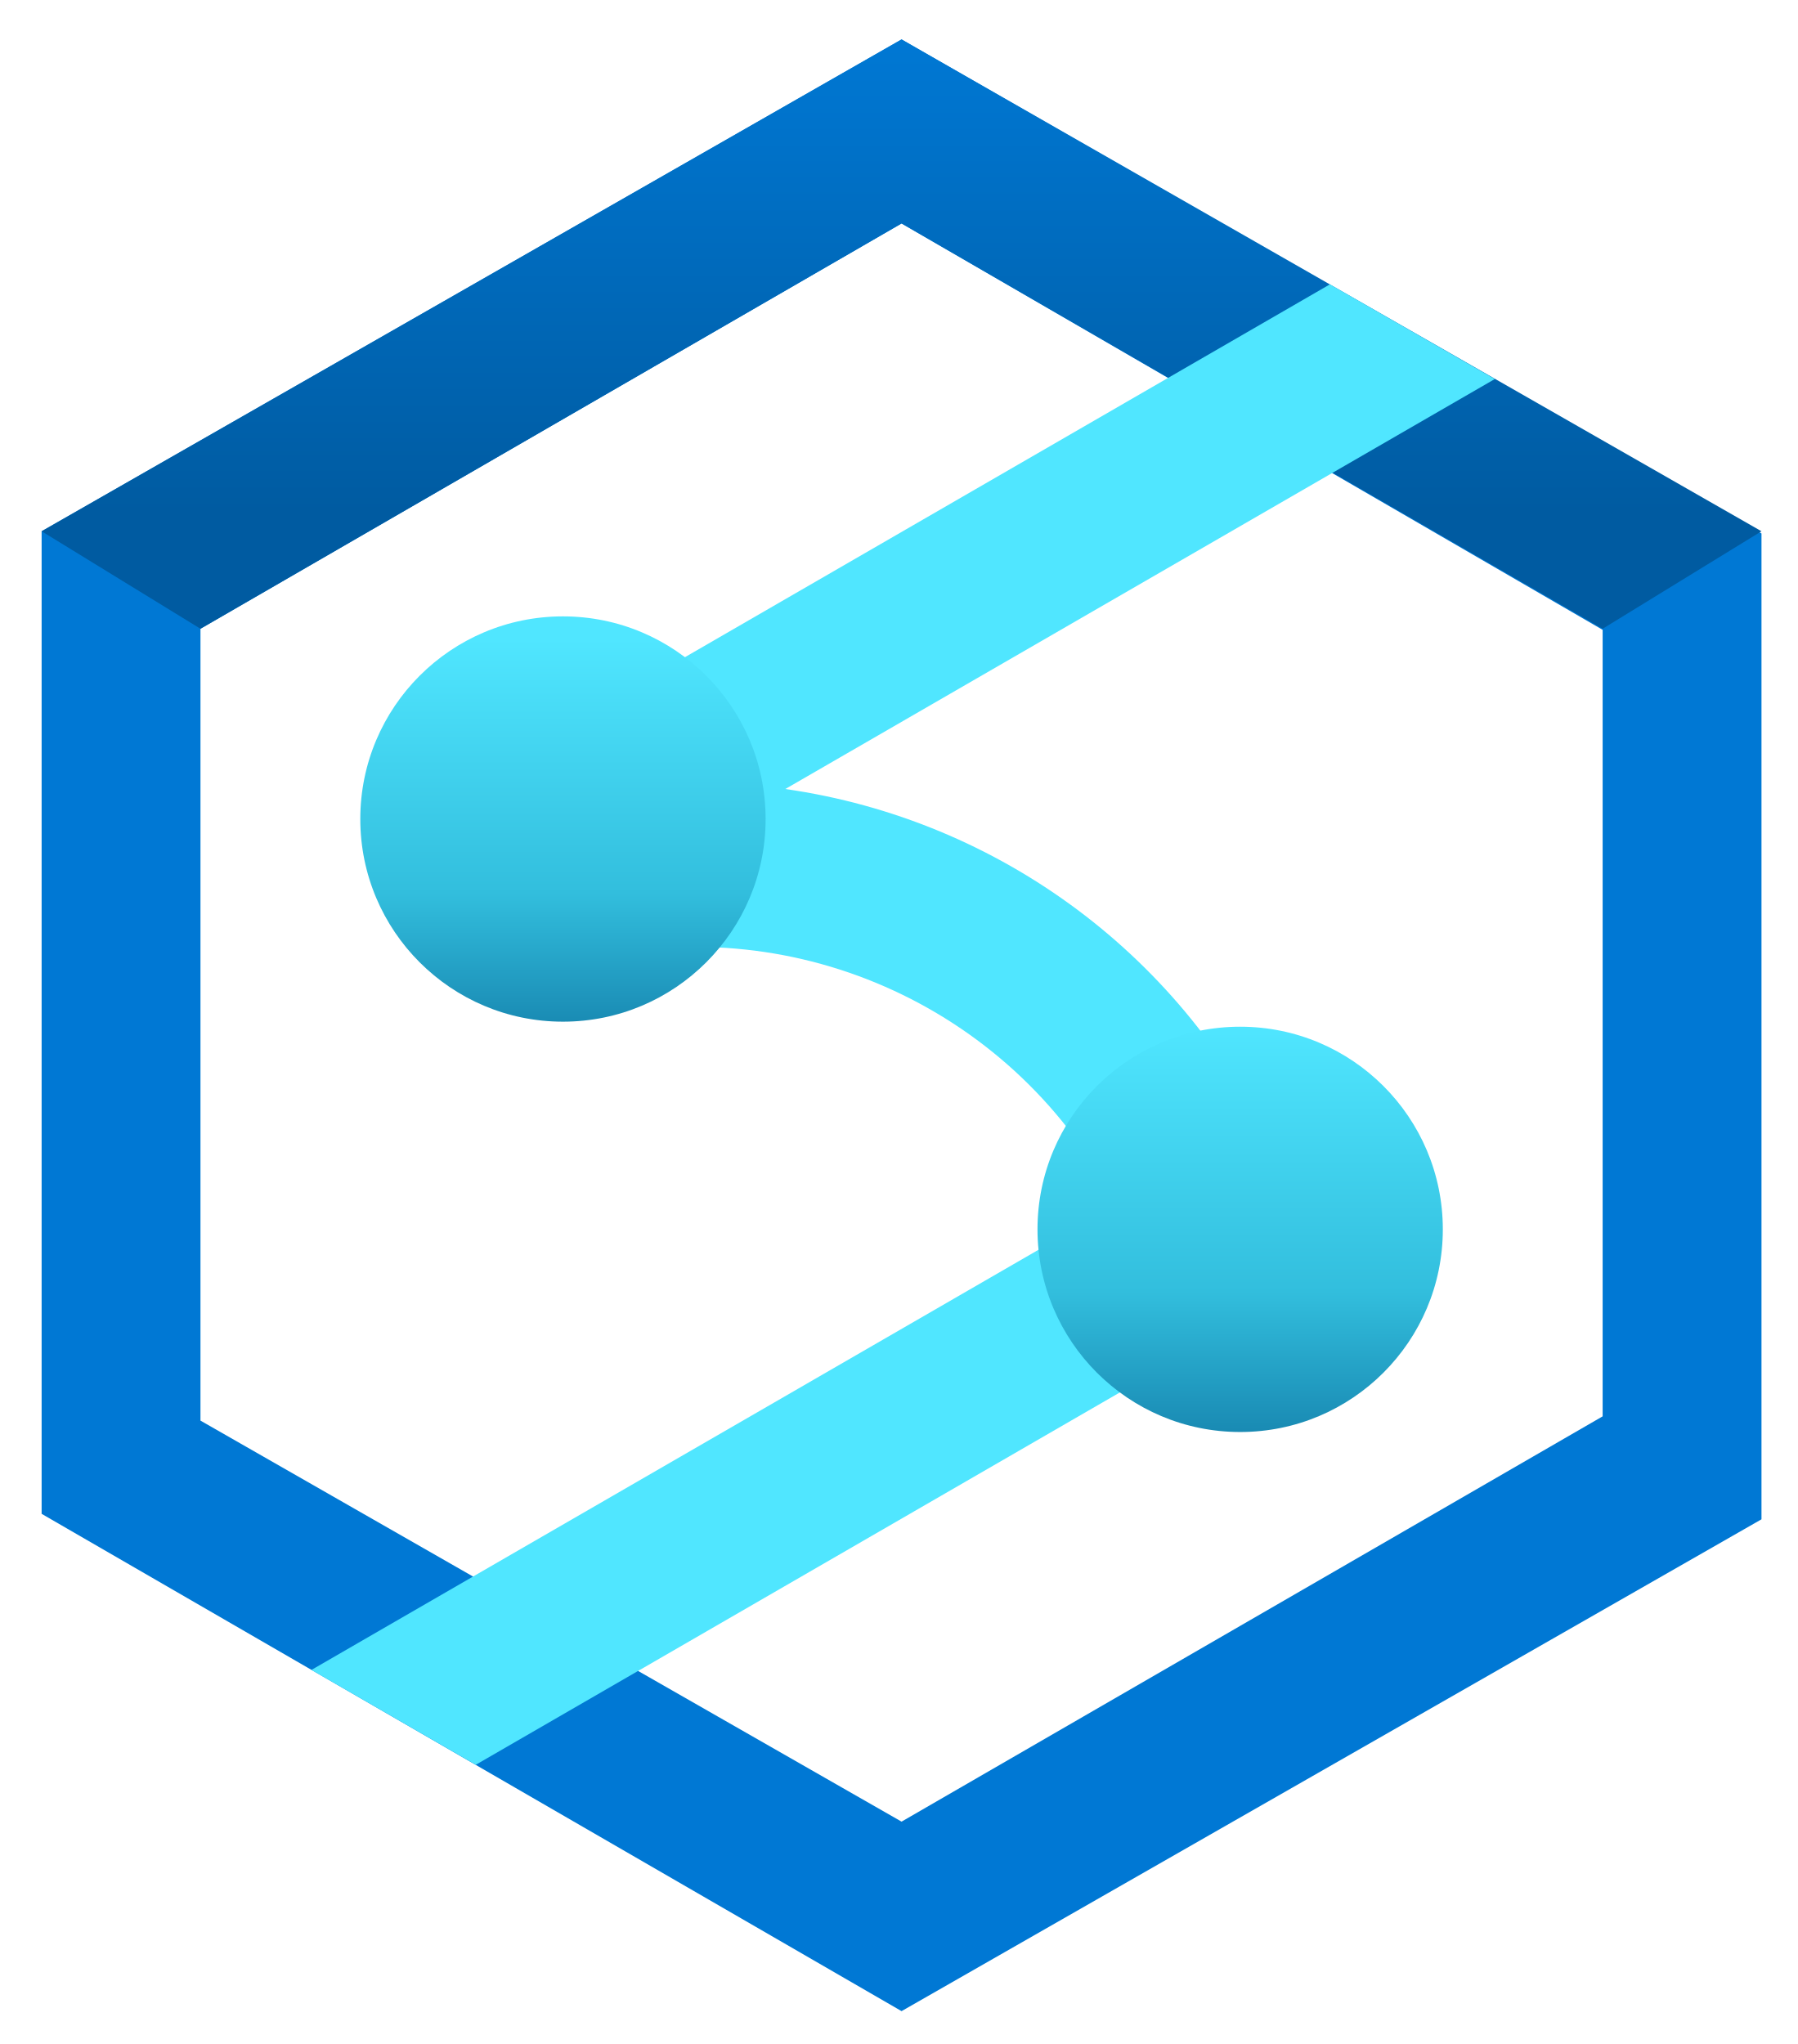
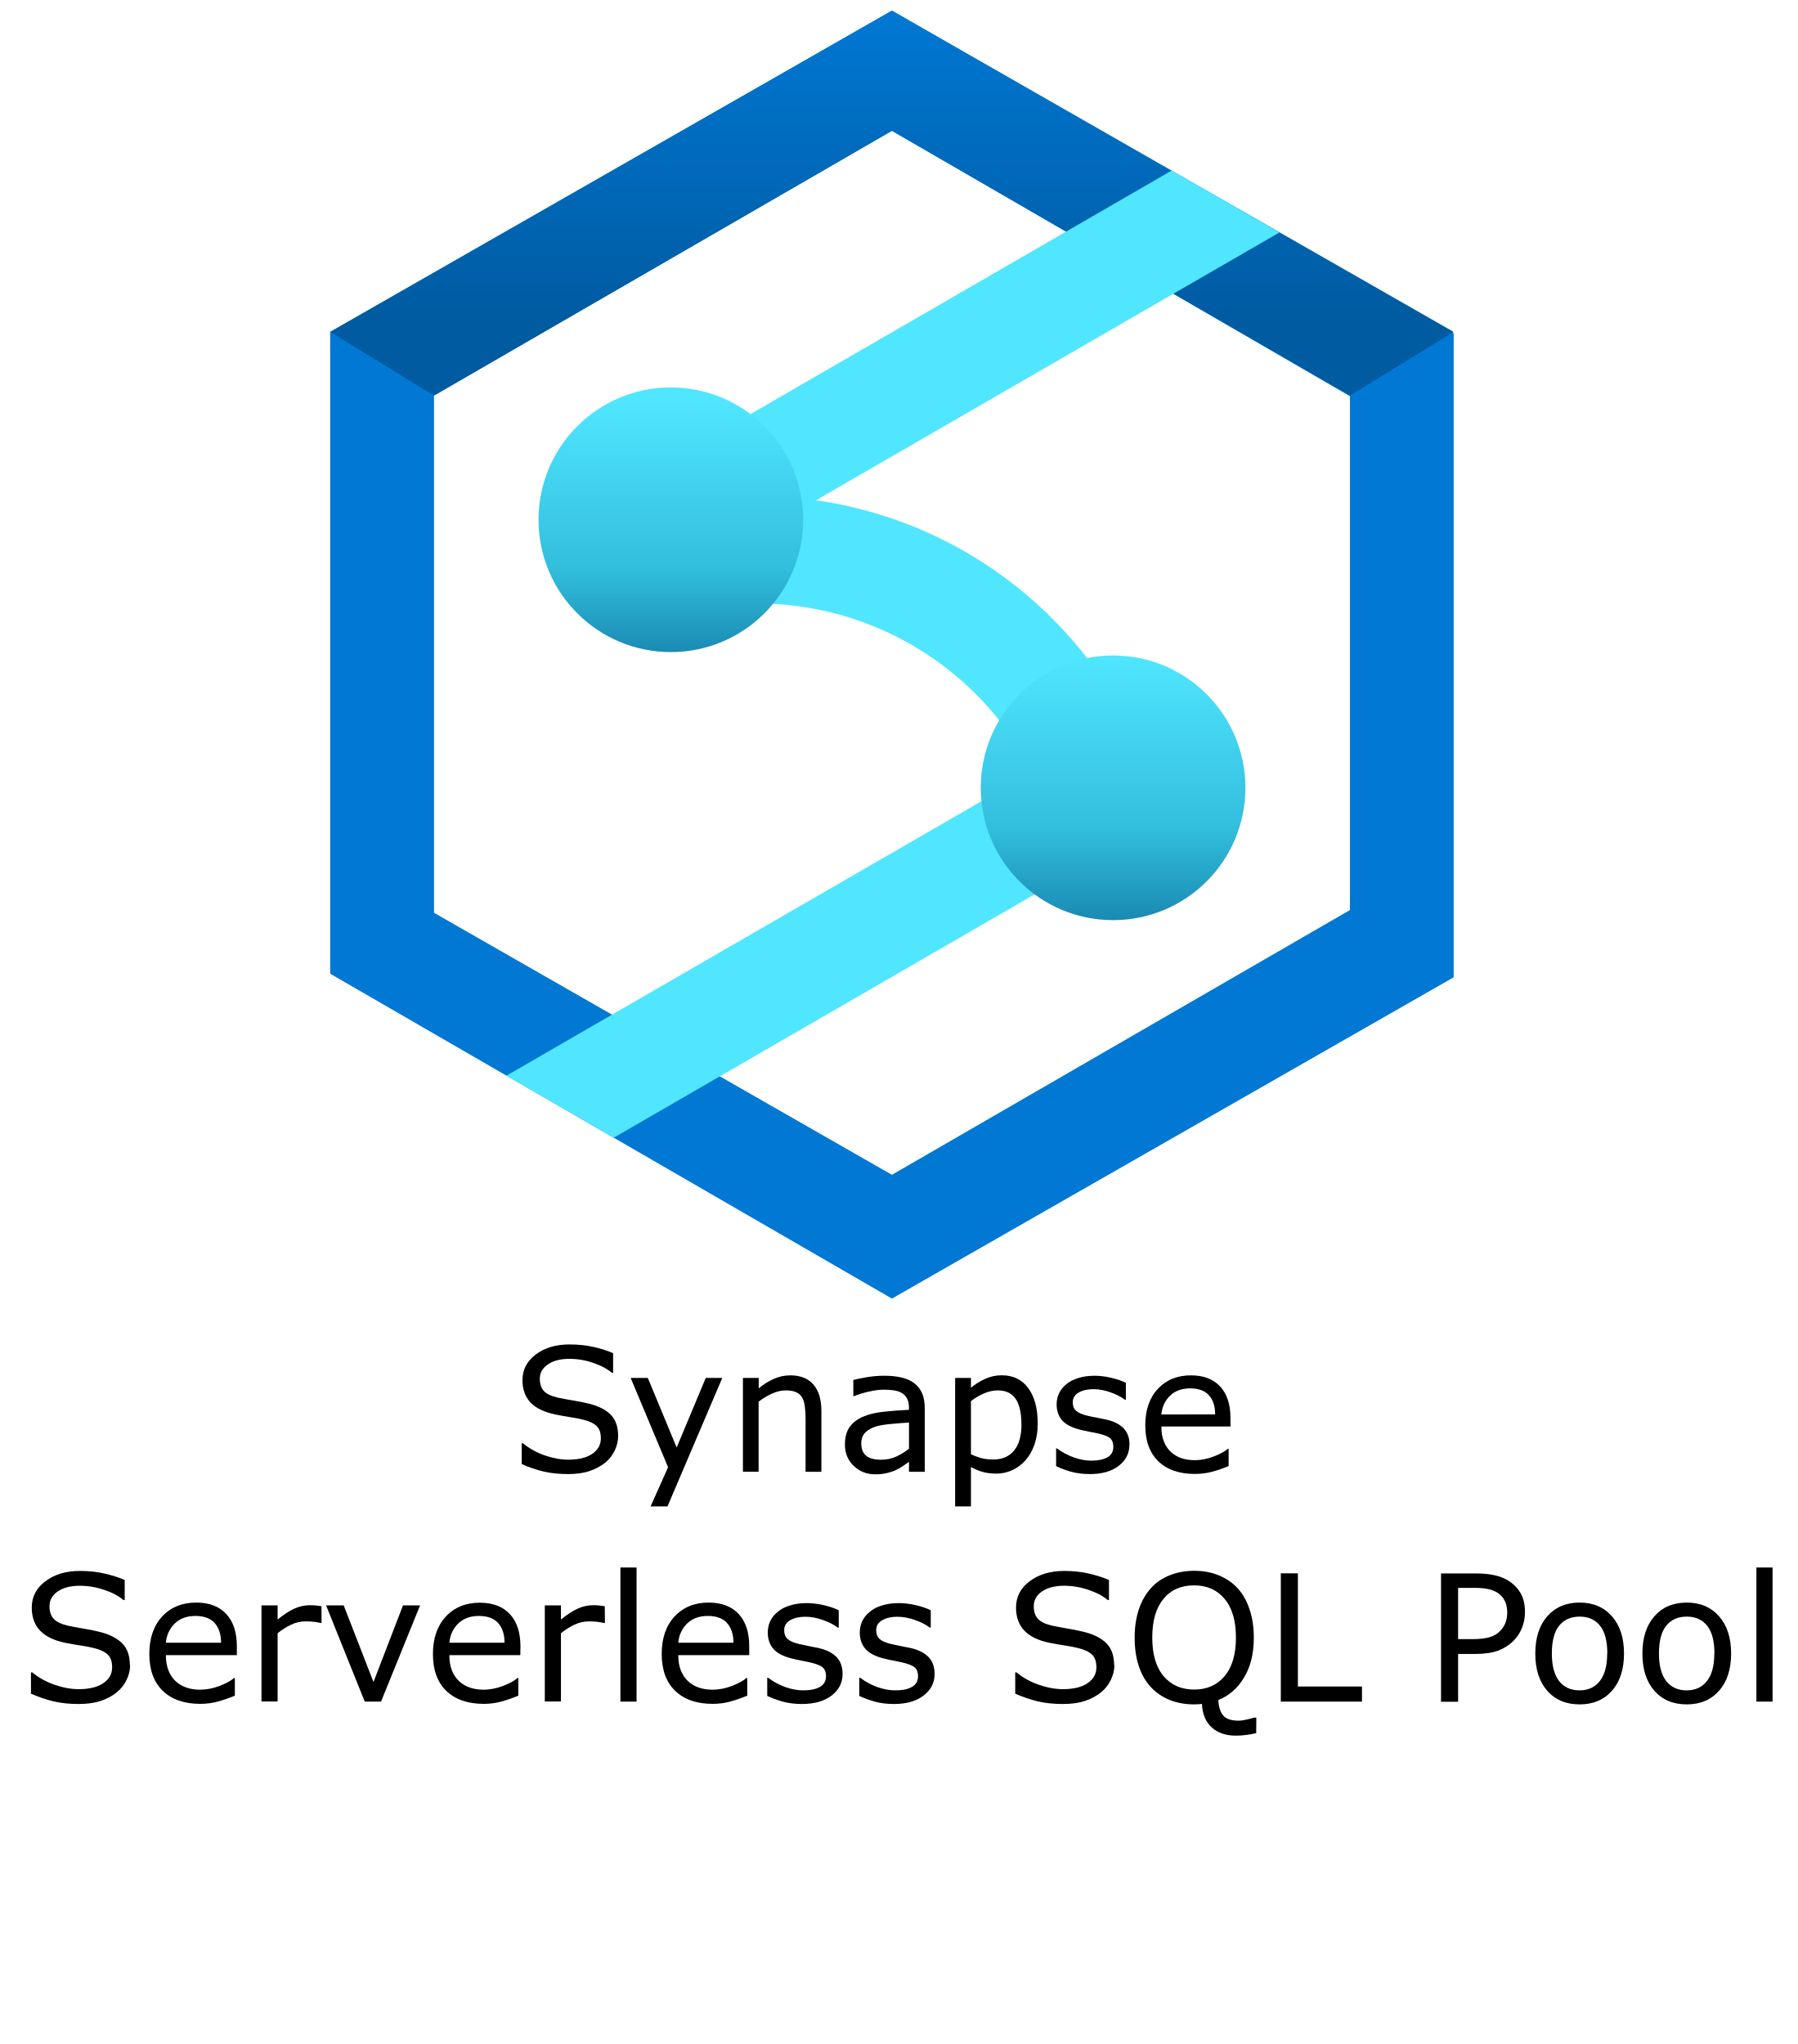
- <svg xmlns="http://www.w3.org/2000/svg" role="img" viewBox="0.77 -0.36 16.41 18.66">
-   <defs>
-     <linearGradient id="a" x1="9" x2="9" y1="5.38" gradientUnits="userSpaceOnUse">
-       <stop offset=".199" stop-color="#005ba1" />
-       <stop offset="1" stop-color="#0078d4" />
+ <svg xmlns="http://www.w3.org/2000/svg" role="img" viewBox="0.77 -0.36 16.41 18.66" version="1.1" id="svg44">
+   <defs id="defs34">
+     <linearGradient id="a" x1="9" x2="9" y1="5.38" gradientUnits="userSpaceOnUse" gradientTransform="matrix(0.6532274,0,0,0.6532274,3.033141,-0.2634353)">
+       <stop offset=".199" stop-color="#005ba1" id="stop4" />
+       <stop offset="1" stop-color="#0078d4" id="stop6" />
    </linearGradient>
-     <linearGradient id="b" x1="9" x2="9" y1="12.713" y2="5.287" gradientUnits="userSpaceOnUse">
-       <stop offset="0" stop-color="#198ab3" />
-       <stop offset=".172" stop-color="#32bedd" />
-       <stop offset=".5" stop-color="#50e6ff" />
-       <stop offset=".5" stop-color="#4fe4fd" />
-       <stop offset=".5" stop-color="#4bddf8" />
-       <stop offset=".5" stop-color="#44d2ee" />
-       <stop offset=".5" stop-color="#3ac1e0" />
-       <stop offset=".5" stop-color="#2dabce" />
-       <stop offset=".5" stop-color="#1d90b8" />
-       <stop offset=".5" stop-color="#198ab3" />
-       <stop offset=".662" stop-color="#32bedd" />
-       <stop offset=".975" stop-color="#50e6ff" />
+     <linearGradient id="b" x1="9" x2="9" y1="12.713" y2="5.287" gradientUnits="userSpaceOnUse" gradientTransform="matrix(0.6532274,0,0,0.6532274,3.033141,-0.2634353)">
+       <stop offset="0" stop-color="#198ab3" id="stop9" />
+       <stop offset=".172" stop-color="#32bedd" id="stop11" />
+       <stop offset=".5" stop-color="#50e6ff" id="stop13" />
+       <stop offset=".5" stop-color="#4fe4fd" id="stop15" />
+       <stop offset=".5" stop-color="#4bddf8" id="stop17" />
+       <stop offset=".5" stop-color="#44d2ee" id="stop19" />
+       <stop offset=".5" stop-color="#3ac1e0" id="stop21" />
+       <stop offset=".5" stop-color="#2dabce" id="stop23" />
+       <stop offset=".5" stop-color="#1d90b8" id="stop25" />
+       <stop offset=".5" stop-color="#198ab3" id="stop27" />
+       <stop offset=".662" stop-color="#32bedd" id="stop29" />
+       <stop offset=".975" stop-color="#50e6ff" id="stop31" />
    </linearGradient>
  </defs>
-   <path fill="#0078d4" d="M9 0L1.15 4.49v8.97L9 18l7.85-4.49v-9zm6.4 12.57L9 16.27l-6.4-3.661V5.38L9 1.68l6.4 3.71z" />
-   <path fill="url(#a)" d="M9 0L1.15 4.49l1.45.89L9 1.68l6.4 3.7 1.45-.89L9 0z" />
-   <path fill="#50e6ff" d="M12.74 10.475a.73.73 0 0 0-.323-.286 5.835 5.835 0 0 0-4.478-3.346L14.416 3.1l-1.506-.864L5.534 6.5a.75.75 0 0 0 .376 1.4.684.684 0 0 0 .09-.023l.125.523a4.319 4.319 0 0 1 4.837 2.238l-7.349 4.247 1.5.866 7.353-4.251a.729.729 0 0 0 .242-.236l.075-.018c-.007-.029-.018-.055-.025-.084a.735.735 0 0 0-.018-.687z" />
-   <path fill="url(#b)" d="M12.091 9.013a1.85 1.85 0 1 0 1.85 1.85 1.85 1.85 0 0 0-1.85-1.85zM5.909 5.267a1.85 1.85 0 1 0 1.85 1.85 1.85 1.85 0 0 0-1.85-1.85z" />
+   <path fill="#0078d4" d="M 8.912,-0.263 3.784,2.67 V 8.529 L 8.912,11.495 14.04,8.562 V 2.683 Z M 13.093,7.948 8.912,10.365 4.732,7.973 V 3.251 L 8.912,0.834 13.093,3.257 Z" id="path36" style="stroke-width:0.653" />
+   <path fill="url(#a)" d="M 8.912,-0.263 3.784,2.67 4.732,3.251 8.912,0.834 13.093,3.251 14.04,2.67 Z" id="path38" style="fill:url(#a);stroke-width:0.653" />
+   <path fill="#50e6ff" d="M 11.355,6.579 A 0.477,0.477 0 0 0 11.144,6.392 3.812,3.812 0 0 0 8.219,4.207 L 12.45,1.762 11.466,1.197 6.648,3.983 a 0.49,0.49 0 0 0 0.246,0.915 0.447,0.447 0 0 0 0.059,-0.015 l 0.082,0.342 A 2.821,2.821 0 0 1 10.194,6.686 L 5.393,9.46 6.373,10.026 11.176,7.249 a 0.476,0.476 0 0 0 0.158,-0.154 l 0.049,-0.012 c -0.005,-0.019 -0.012,-0.036 -0.016,-0.055 A 0.48,0.48 0 0 0 11.355,6.579 Z" id="path40" style="stroke-width:0.653" />
+   <path fill="url(#b)" d="m 10.931,5.624 a 1.208,1.208 0 1 0 1.208,1.208 1.208,1.208 0 0 0 -1.208,-1.208 z M 6.893,3.177 A 1.208,1.208 0 1 0 8.102,4.386 1.208,1.208 0 0 0 6.893,3.177 Z" id="path42" style="fill:url(#b);stroke-width:0.653" />
+   <g aria-label="Synapse " id="text52" style="font-style:normal;font-weight:normal;font-size:40px;line-height:0;font-family:sans-serif;fill:#000000;fill-opacity:1;stroke:none" transform="matrix(0.5889971,0,0,0.5889971,3.657466,4.66374)">
+     <path d="m 4.678,13.729 q 0,0.113 -0.053,0.224 -0.052,0.111 -0.147,0.188 -0.104,0.083 -0.243,0.13 -0.138,0.047 -0.333,0.047 -0.21,0 -0.378,-0.039 -0.167,-0.039 -0.34,-0.116 v -0.323 h 0.018 q 0.147,0.122 0.34,0.189 0.193,0.066 0.362,0.066 0.24,0 0.372,-0.09 0.134,-0.09 0.134,-0.24 0,-0.129 -0.064,-0.19 -0.062,-0.061 -0.191,-0.095 -0.098,-0.026 -0.212,-0.043 -0.113,-0.017 -0.241,-0.043 -0.258,-0.055 -0.383,-0.186 -0.124,-0.133 -0.124,-0.345 0,-0.243 0.206,-0.398 0.206,-0.156 0.522,-0.156 0.204,0 0.375,0.039 0.171,0.039 0.302,0.096 v 0.305 h -0.018 q -0.111,-0.094 -0.292,-0.155 -0.18,-0.062 -0.368,-0.062 -0.207,0 -0.333,0.086 -0.125,0.086 -0.125,0.221 0,0.121 0.062,0.19 0.062,0.069 0.22,0.105 0.083,0.018 0.237,0.044 0.154,0.026 0.26,0.053 0.216,0.057 0.326,0.173 0.109,0.116 0.109,0.324 z" style="font-size:2.667px" id="path31" />
+     <path d="M 6.292,12.828 5.443,14.819 H 5.181 L 5.452,14.212 4.872,12.828 h 0.266 l 0.447,1.078 0.451,-1.078 z" style="font-size:2.667px" id="path33" />
+     <path d="m 7.828,14.283 h -0.245 v -0.828 q 0,-0.1 -0.012,-0.188 -0.012,-0.089 -0.043,-0.138 -0.033,-0.055 -0.094,-0.081 -0.061,-0.027 -0.159,-0.027 -0.1,0 -0.21,0.049 -0.109,0.049 -0.21,0.126 v 1.086 H 6.612 v -1.454 h 0.245 v 0.161 q 0.115,-0.095 0.237,-0.148 0.122,-0.053 0.251,-0.053 0.236,0 0.359,0.142 0.124,0.142 0.124,0.409 z" style="font-size:2.667px" id="path35" />
+     <path d="M 9.43,14.283 H 9.186 v -0.155 q -0.033,0.022 -0.089,0.062 -0.055,0.039 -0.107,0.062 -0.061,0.03 -0.141,0.049 -0.079,0.021 -0.186,0.021 -0.197,0 -0.333,-0.13 -0.137,-0.13 -0.137,-0.332 0,-0.165 0.07,-0.267 0.072,-0.103 0.203,-0.161 0.133,-0.059 0.319,-0.079 0.186,-0.021 0.4,-0.031 v -0.038 q 0,-0.083 -0.03,-0.138 -0.029,-0.055 -0.083,-0.086 -0.052,-0.03 -0.125,-0.04 -0.073,-0.01 -0.152,-0.01 -0.096,0 -0.215,0.026 -0.118,0.025 -0.245,0.073 H 8.323 v -0.249 q 0.072,-0.02 0.207,-0.043 0.135,-0.023 0.267,-0.023 0.154,0 0.267,0.026 0.115,0.025 0.198,0.086 0.082,0.06 0.125,0.155 0.043,0.095 0.043,0.236 z M 9.186,13.925 v -0.405 q -0.112,0.006 -0.264,0.02 -0.151,0.013 -0.24,0.038 -0.105,0.03 -0.171,0.094 -0.065,0.062 -0.065,0.173 0,0.125 0.076,0.189 0.076,0.062 0.23,0.062 0.129,0 0.236,-0.049 0.107,-0.051 0.198,-0.121 z" style="font-size:2.667px" id="path37" />
+     <path d="m 11.181,13.538 q 0,0.177 -0.051,0.324 -0.051,0.146 -0.143,0.247 -0.086,0.096 -0.203,0.15 -0.116,0.052 -0.246,0.052 -0.113,0 -0.206,-0.025 -0.091,-0.025 -0.186,-0.077 V 14.819 H 9.901 v -1.991 h 0.245 v 0.152 q 0.098,-0.082 0.219,-0.137 0.122,-0.056 0.26,-0.056 0.263,0 0.409,0.199 0.147,0.198 0.147,0.551 z m -0.253,0.006 q 0,-0.263 -0.09,-0.393 -0.09,-0.13 -0.276,-0.13 -0.105,0 -0.212,0.046 -0.107,0.046 -0.204,0.12 v 0.824 q 0.104,0.047 0.178,0.064 0.076,0.017 0.171,0.017 0.204,0 0.319,-0.138 0.115,-0.138 0.115,-0.409 z" style="font-size:2.667px" id="path39" />
+     <path d="m 12.602,13.863 q 0,0.199 -0.165,0.327 -0.164,0.128 -0.449,0.128 -0.161,0 -0.297,-0.038 -0.134,-0.039 -0.225,-0.085 v -0.275 h 0.013 q 0.116,0.087 0.258,0.139 0.142,0.051 0.272,0.051 0.161,0 0.253,-0.052 0.091,-0.052 0.091,-0.164 0,-0.086 -0.049,-0.13 -0.049,-0.044 -0.19,-0.076 -0.052,-0.012 -0.137,-0.027 -0.083,-0.016 -0.152,-0.034 -0.191,-0.051 -0.272,-0.148 -0.079,-0.099 -0.079,-0.242 0,-0.09 0.036,-0.169 0.038,-0.079 0.113,-0.142 0.073,-0.061 0.185,-0.096 0.113,-0.036 0.253,-0.036 0.13,0 0.263,0.033 0.134,0.031 0.223,0.077 v 0.262 h -0.013 q -0.094,-0.069 -0.228,-0.116 -0.134,-0.048 -0.263,-0.048 -0.134,0 -0.227,0.052 -0.092,0.051 -0.092,0.152 0,0.09 0.056,0.135 0.055,0.046 0.177,0.074 0.068,0.016 0.151,0.031 0.085,0.016 0.141,0.029 0.171,0.039 0.263,0.134 0.092,0.096 0.092,0.255 z" style="font-size:2.667px" id="path41" />
+     <path d="m 14.169,13.581 h -1.072 q 0,0.134 0.04,0.234 0.04,0.099 0.111,0.163 0.068,0.062 0.16,0.094 0.094,0.031 0.206,0.031 0.148,0 0.298,-0.059 0.151,-0.06 0.215,-0.117 h 0.013 v 0.267 q -0.124,0.052 -0.253,0.087 -0.129,0.035 -0.271,0.035 -0.362,0 -0.565,-0.195 -0.203,-0.197 -0.203,-0.557 0,-0.357 0.194,-0.566 0.195,-0.21 0.513,-0.21 0.294,0 0.453,0.172 0.16,0.172 0.16,0.488 z m -0.238,-0.188 q -0.001,-0.193 -0.098,-0.298 -0.095,-0.105 -0.29,-0.105 -0.197,0 -0.314,0.116 -0.116,0.116 -0.132,0.288 z" style="font-size:2.667px" id="path43" />
+   </g>
+   <g aria-label="Serverless SQL Pool" id="text64" style="font-size:1.333px;line-height:1.25;font-family:sans-serif" transform="matrix(1.208641,0,0,1.208641,-1.918205,-5.139368)">
+     <path d="m 3.207,16.531 q 0,0.057 -0.027,0.112 -0.026,0.055 -0.074,0.094 -0.052,0.042 -0.122,0.065 -0.069,0.023 -0.167,0.023 -0.105,0 -0.189,-0.02 -0.083,-0.02 -0.17,-0.058 V 16.586 h 0.009 q 0.074,0.061 0.17,0.094 0.096,0.033 0.181,0.033 0.12,0 0.186,-0.045 0.067,-0.045 0.067,-0.12 0,-0.064 -0.032,-0.095 -0.031,-0.031 -0.096,-0.048 -0.049,-0.013 -0.106,-0.021 -0.057,-0.009 -0.12,-0.021 -0.129,-0.027 -0.191,-0.093 -0.062,-0.066 -0.062,-0.173 0,-0.122 0.103,-0.199 0.103,-0.078 0.261,-0.078 0.102,0 0.187,0.02 0.085,0.02 0.151,0.048 v 0.152 h -0.009 q -0.055,-0.047 -0.146,-0.077 -0.09,-0.031 -0.184,-0.031 -0.104,0 -0.167,0.043 -0.062,0.043 -0.062,0.111 0,0.061 0.031,0.095 0.031,0.035 0.11,0.053 0.042,0.009 0.118,0.022 0.077,0.013 0.13,0.027 0.108,0.029 0.163,0.087 0.055,0.058 0.055,0.162 z" id="path46" />
+     <path d="m 4.013,16.456 h -0.536 q 0,0.067 0.02,0.117 0.02,0.049 0.055,0.081 0.034,0.031 0.08,0.047 0.047,0.016 0.103,0.016 0.074,0 0.149,-0.029 0.076,-0.03 0.107,-0.059 h 0.007 v 0.133 q -0.062,0.026 -0.126,0.044 -0.064,0.018 -0.135,0.018 -0.181,0 -0.283,-0.098 -0.102,-0.098 -0.102,-0.279 0,-0.178 0.097,-0.283 0.098,-0.105 0.257,-0.105 0.147,0 0.227,0.086 0.08,0.086 0.08,0.244 z m -0.119,-0.094 q -6.51e-4,-0.096 -0.049,-0.149 -0.048,-0.053 -0.145,-0.053 -0.098,0 -0.157,0.058 -0.058,0.058 -0.066,0.144 z" id="path48" />
+     <path d="m 4.653,16.213 h -0.007 q -0.027,-0.006 -0.053,-0.009 -0.025,-0.003 -0.061,-0.003 -0.057,0 -0.109,0.025 -0.053,0.025 -0.102,0.064 v 0.516 H 4.199 V 16.08 h 0.122 v 0.107 q 0.073,-0.059 0.128,-0.083 0.056,-0.025 0.114,-0.025 0.032,0 0.046,0.002 0.014,0.001 0.043,0.006 z" id="path50" />
+     <path d="M 5.397,16.08 5.102,16.807 H 4.979 L 4.687,16.08 H 4.82 L 5.045,16.659 5.268,16.08 Z" id="path52" />
+     <path d="M 6.154,16.456 H 5.618 q 0,0.067 0.02,0.117 0.02,0.049 0.055,0.081 0.034,0.031 0.08,0.047 0.047,0.016 0.103,0.016 0.074,0 0.149,-0.029 0.076,-0.03 0.107,-0.059 h 0.007 v 0.133 q -0.062,0.026 -0.126,0.044 -0.064,0.018 -0.135,0.018 -0.181,0 -0.283,-0.098 Q 5.494,16.628 5.494,16.448 q 0,-0.178 0.097,-0.283 0.098,-0.105 0.257,-0.105 0.147,0 0.227,0.086 0.08,0.086 0.08,0.244 z m -0.119,-0.094 q -6.511e-4,-0.096 -0.049,-0.149 -0.048,-0.053 -0.145,-0.053 -0.098,0 -0.157,0.058 -0.058,0.058 -0.066,0.144 z" id="path54" />
+     <path d="m 6.793,16.213 h -0.007 q -0.027,-0.006 -0.053,-0.009 -0.025,-0.003 -0.061,-0.003 -0.057,0 -0.109,0.025 -0.053,0.025 -0.102,0.064 v 0.516 H 6.339 V 16.08 h 0.122 v 0.107 q 0.073,-0.059 0.128,-0.083 0.056,-0.025 0.114,-0.025 0.032,0 0.046,0.002 0.014,0.001 0.043,0.006 z" id="path56" />
+     <path d="M 7.032,16.807 H 6.91 v -1.013 h 0.122 z" id="path58" />
+     <path d="M 7.883,16.456 H 7.347 q 0,0.067 0.02,0.117 0.02,0.049 0.055,0.081 0.034,0.031 0.08,0.047 0.047,0.016 0.103,0.016 0.074,0 0.149,-0.029 0.076,-0.03 0.107,-0.059 h 0.007 v 0.133 q -0.062,0.026 -0.126,0.044 -0.064,0.018 -0.135,0.018 -0.181,0 -0.283,-0.098 -0.102,-0.098 -0.102,-0.279 0,-0.178 0.097,-0.283 0.098,-0.105 0.257,-0.105 0.147,0 0.227,0.086 0.08,0.086 0.08,0.244 z m -0.119,-0.094 q -6.51e-4,-0.096 -0.049,-0.149 -0.048,-0.053 -0.145,-0.053 -0.098,0 -0.157,0.058 -0.058,0.058 -0.066,0.144 z" id="path60" />
+     <path d="m 8.588,16.598 q 0,0.1 -0.083,0.163 -0.082,0.064 -0.225,0.064 -0.081,0 -0.148,-0.019 -0.067,-0.02 -0.113,-0.042 v -0.137 h 0.007 q 0.058,0.044 0.129,0.07 0.071,0.025 0.136,0.025 0.081,0 0.126,-0.026 0.046,-0.026 0.046,-0.082 0,-0.043 -0.025,-0.065 -0.025,-0.022 -0.095,-0.038 -0.026,-0.006 -0.068,-0.014 -0.042,-0.008 -0.076,-0.017 -0.096,-0.025 -0.136,-0.074 -0.04,-0.049 -0.04,-0.121 0,-0.045 0.018,-0.085 0.019,-0.04 0.057,-0.071 0.036,-0.031 0.092,-0.048 0.057,-0.018 0.126,-0.018 0.065,0 0.132,0.016 0.067,0.016 0.111,0.038 v 0.131 h -0.007 q -0.047,-0.035 -0.114,-0.058 -0.067,-0.024 -0.132,-0.024 -0.067,0 -0.113,0.026 -0.046,0.025 -0.046,0.076 0,0.045 0.028,0.068 0.027,0.023 0.089,0.037 0.034,0.008 0.076,0.016 0.042,0.008 0.07,0.014 0.085,0.02 0.132,0.067 0.046,0.048 0.046,0.128 z" id="path62" />
+     <path d="m 9.283,16.598 q 0,0.1 -0.083,0.163 -0.082,0.064 -0.225,0.064 -0.081,0 -0.148,-0.019 -0.067,-0.02 -0.113,-0.042 v -0.137 h 0.007 q 0.058,0.044 0.129,0.07 0.071,0.025 0.136,0.025 0.081,0 0.126,-0.026 0.046,-0.026 0.046,-0.082 0,-0.043 -0.025,-0.065 -0.025,-0.022 -0.095,-0.038 -0.026,-0.006 -0.068,-0.014 -0.042,-0.008 -0.076,-0.017 -0.096,-0.025 -0.136,-0.074 -0.04,-0.049 -0.04,-0.121 0,-0.045 0.018,-0.085 0.019,-0.04 0.057,-0.071 0.036,-0.031 0.092,-0.048 0.057,-0.018 0.126,-0.018 0.065,0 0.132,0.016 0.067,0.016 0.111,0.038 v 0.131 h -0.007 q -0.047,-0.035 -0.114,-0.058 -0.067,-0.024 -0.132,-0.024 -0.067,0 -0.113,0.026 -0.046,0.025 -0.046,0.076 0,0.045 0.028,0.068 0.027,0.023 0.089,0.037 0.034,0.008 0.076,0.016 0.042,0.008 0.07,0.014 0.085,0.02 0.132,0.067 0.046,0.048 0.046,0.128 z" id="path64" />
+     <path d="m 10.641,16.531 q 0,0.057 -0.027,0.112 -0.026,0.055 -0.074,0.094 -0.052,0.042 -0.122,0.065 -0.069,0.023 -0.167,0.023 -0.105,0 -0.189,-0.02 -0.083,-0.02 -0.17,-0.058 V 16.586 h 0.009 q 0.074,0.061 0.17,0.094 0.096,0.033 0.181,0.033 0.12,0 0.186,-0.045 0.067,-0.045 0.067,-0.12 0,-0.064 -0.032,-0.095 -0.031,-0.031 -0.096,-0.048 -0.049,-0.013 -0.106,-0.021 -0.057,-0.009 -0.12,-0.021 -0.129,-0.027 -0.191,-0.093 -0.062,-0.066 -0.062,-0.173 0,-0.122 0.103,-0.199 0.103,-0.078 0.261,-0.078 0.102,0 0.187,0.02 0.085,0.02 0.151,0.048 v 0.152 h -0.009 q -0.055,-0.047 -0.146,-0.077 -0.09,-0.031 -0.184,-0.031 -0.104,0 -0.167,0.043 -0.062,0.043 -0.062,0.111 0,0.061 0.031,0.095 0.031,0.035 0.11,0.053 0.042,0.009 0.118,0.022 0.077,0.013 0.13,0.027 0.108,0.029 0.163,0.087 0.055,0.058 0.055,0.162 z" id="path66" />
+     <path d="m 11.712,17.045 q -0.039,0.01 -0.077,0.014 -0.038,0.005 -0.077,0.005 -0.113,0 -0.182,-0.062 -0.068,-0.062 -0.074,-0.178 -0.016,0.003 -0.031,0.003 -0.014,0.001 -0.028,0.001 -0.102,0 -0.186,-0.034 -0.083,-0.034 -0.142,-0.098 -0.059,-0.064 -0.09,-0.158 -0.031,-0.094 -0.031,-0.214 0,-0.118 0.031,-0.212 0.031,-0.094 0.091,-0.161 0.057,-0.064 0.142,-0.098 0.085,-0.034 0.186,-0.034 0.104,0 0.187,0.035 0.083,0.034 0.141,0.097 0.059,0.065 0.09,0.16 0.032,0.094 0.032,0.214 0,0.178 -0.073,0.299 -0.072,0.122 -0.195,0.171 0.003,0.074 0.035,0.115 0.033,0.041 0.118,0.041 0.027,0 0.063,-0.009 0.037,-0.008 0.053,-0.014 h 0.018 z M 11.559,16.323 q 0,-0.189 -0.085,-0.291 -0.085,-0.103 -0.231,-0.103 -0.148,0 -0.232,0.103 -0.084,0.102 -0.084,0.291 0,0.191 0.086,0.292 0.086,0.101 0.23,0.101 0.145,0 0.23,-0.101 0.086,-0.102 0.086,-0.292 z" id="path68" />
+     <path d="m 12.511,16.807 h -0.613 v -0.969 h 0.129 v 0.855 h 0.484 z" id="path70" />
+     <path d="m 13.742,16.131 q 0,0.064 -0.023,0.12 -0.022,0.055 -0.062,0.095 -0.05,0.05 -0.118,0.076 -0.068,0.025 -0.173,0.025 h -0.129 v 0.361 h -0.129 v -0.969 h 0.263 q 0.087,0 0.148,0.015 0.061,0.014 0.107,0.046 0.055,0.037 0.085,0.092 0.031,0.055 0.031,0.14 z m -0.134,0.003 q 0,-0.05 -0.018,-0.087 -0.018,-0.037 -0.053,-0.061 -0.031,-0.02 -0.072,-0.029 -0.04,-0.009 -0.101,-0.009 H 13.237 v 0.387 h 0.109 q 0.078,0 0.127,-0.014 0.049,-0.014 0.079,-0.045 0.031,-0.031 0.043,-0.066 0.013,-0.035 0.013,-0.077 z" id="path72" />
+     <path d="m 14.49,16.444 q 0,0.178 -0.091,0.281 -0.091,0.103 -0.244,0.103 -0.154,0 -0.245,-0.103 -0.09,-0.103 -0.09,-0.281 0,-0.178 0.09,-0.281 0.091,-0.104 0.245,-0.104 0.153,0 0.244,0.104 0.091,0.103 0.091,0.281 z m -0.126,0 q 0,-0.141 -0.055,-0.21 -0.055,-0.069 -0.154,-0.069 -0.1,0 -0.155,0.069 -0.055,0.068 -0.055,0.21 0,0.137 0.055,0.208 0.055,0.07 0.154,0.07 0.098,0 0.153,-0.07 0.056,-0.07 0.056,-0.208 z" id="path74" />
+     <path d="m 15.299,16.444 q 0,0.178 -0.091,0.281 -0.091,0.103 -0.244,0.103 -0.154,0 -0.245,-0.103 -0.09,-0.103 -0.09,-0.281 0,-0.178 0.09,-0.281 0.091,-0.104 0.245,-0.104 0.153,0 0.244,0.104 0.091,0.103 0.091,0.281 z m -0.126,0 q 0,-0.141 -0.055,-0.21 -0.055,-0.069 -0.154,-0.069 -0.1,0 -0.155,0.069 -0.055,0.068 -0.055,0.21 0,0.137 0.055,0.208 0.055,0.07 0.154,0.07 0.098,0 0.153,-0.07 0.056,-0.07 0.056,-0.208 z" id="path76" />
+     <path d="M 15.612,16.807 H 15.49 v -1.013 h 0.122 z" id="path78" />
+   </g>
</svg>
